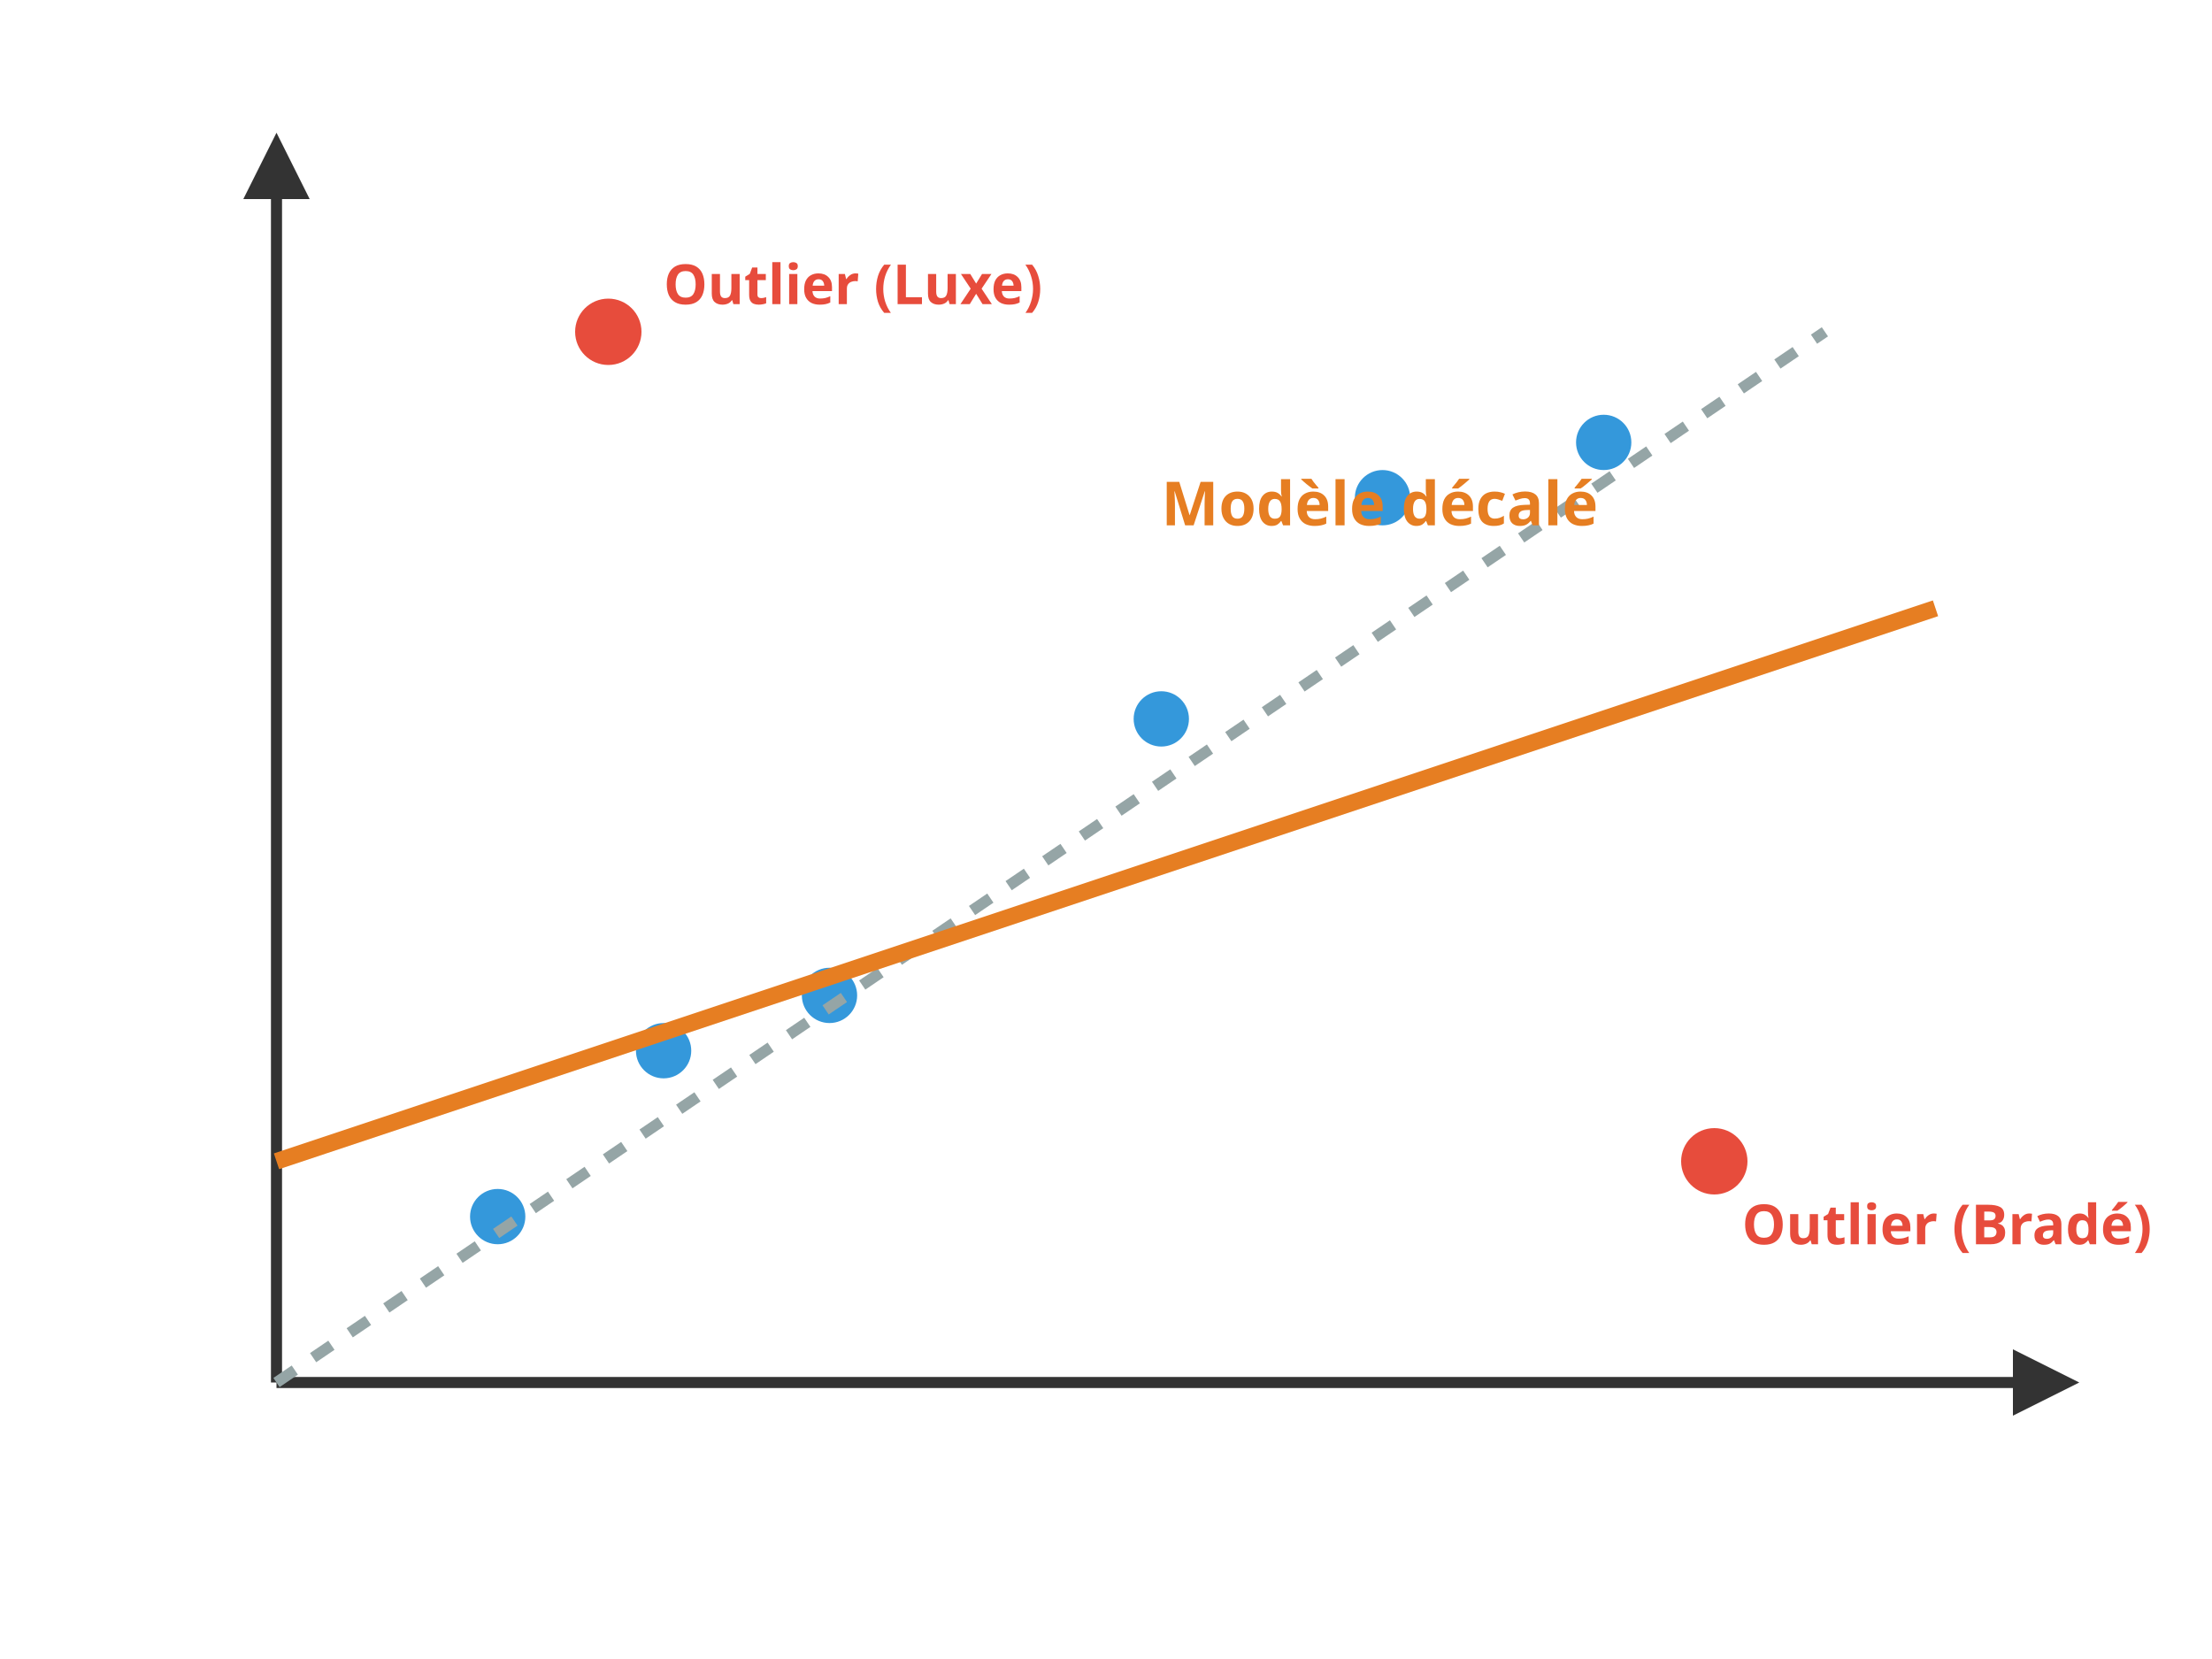
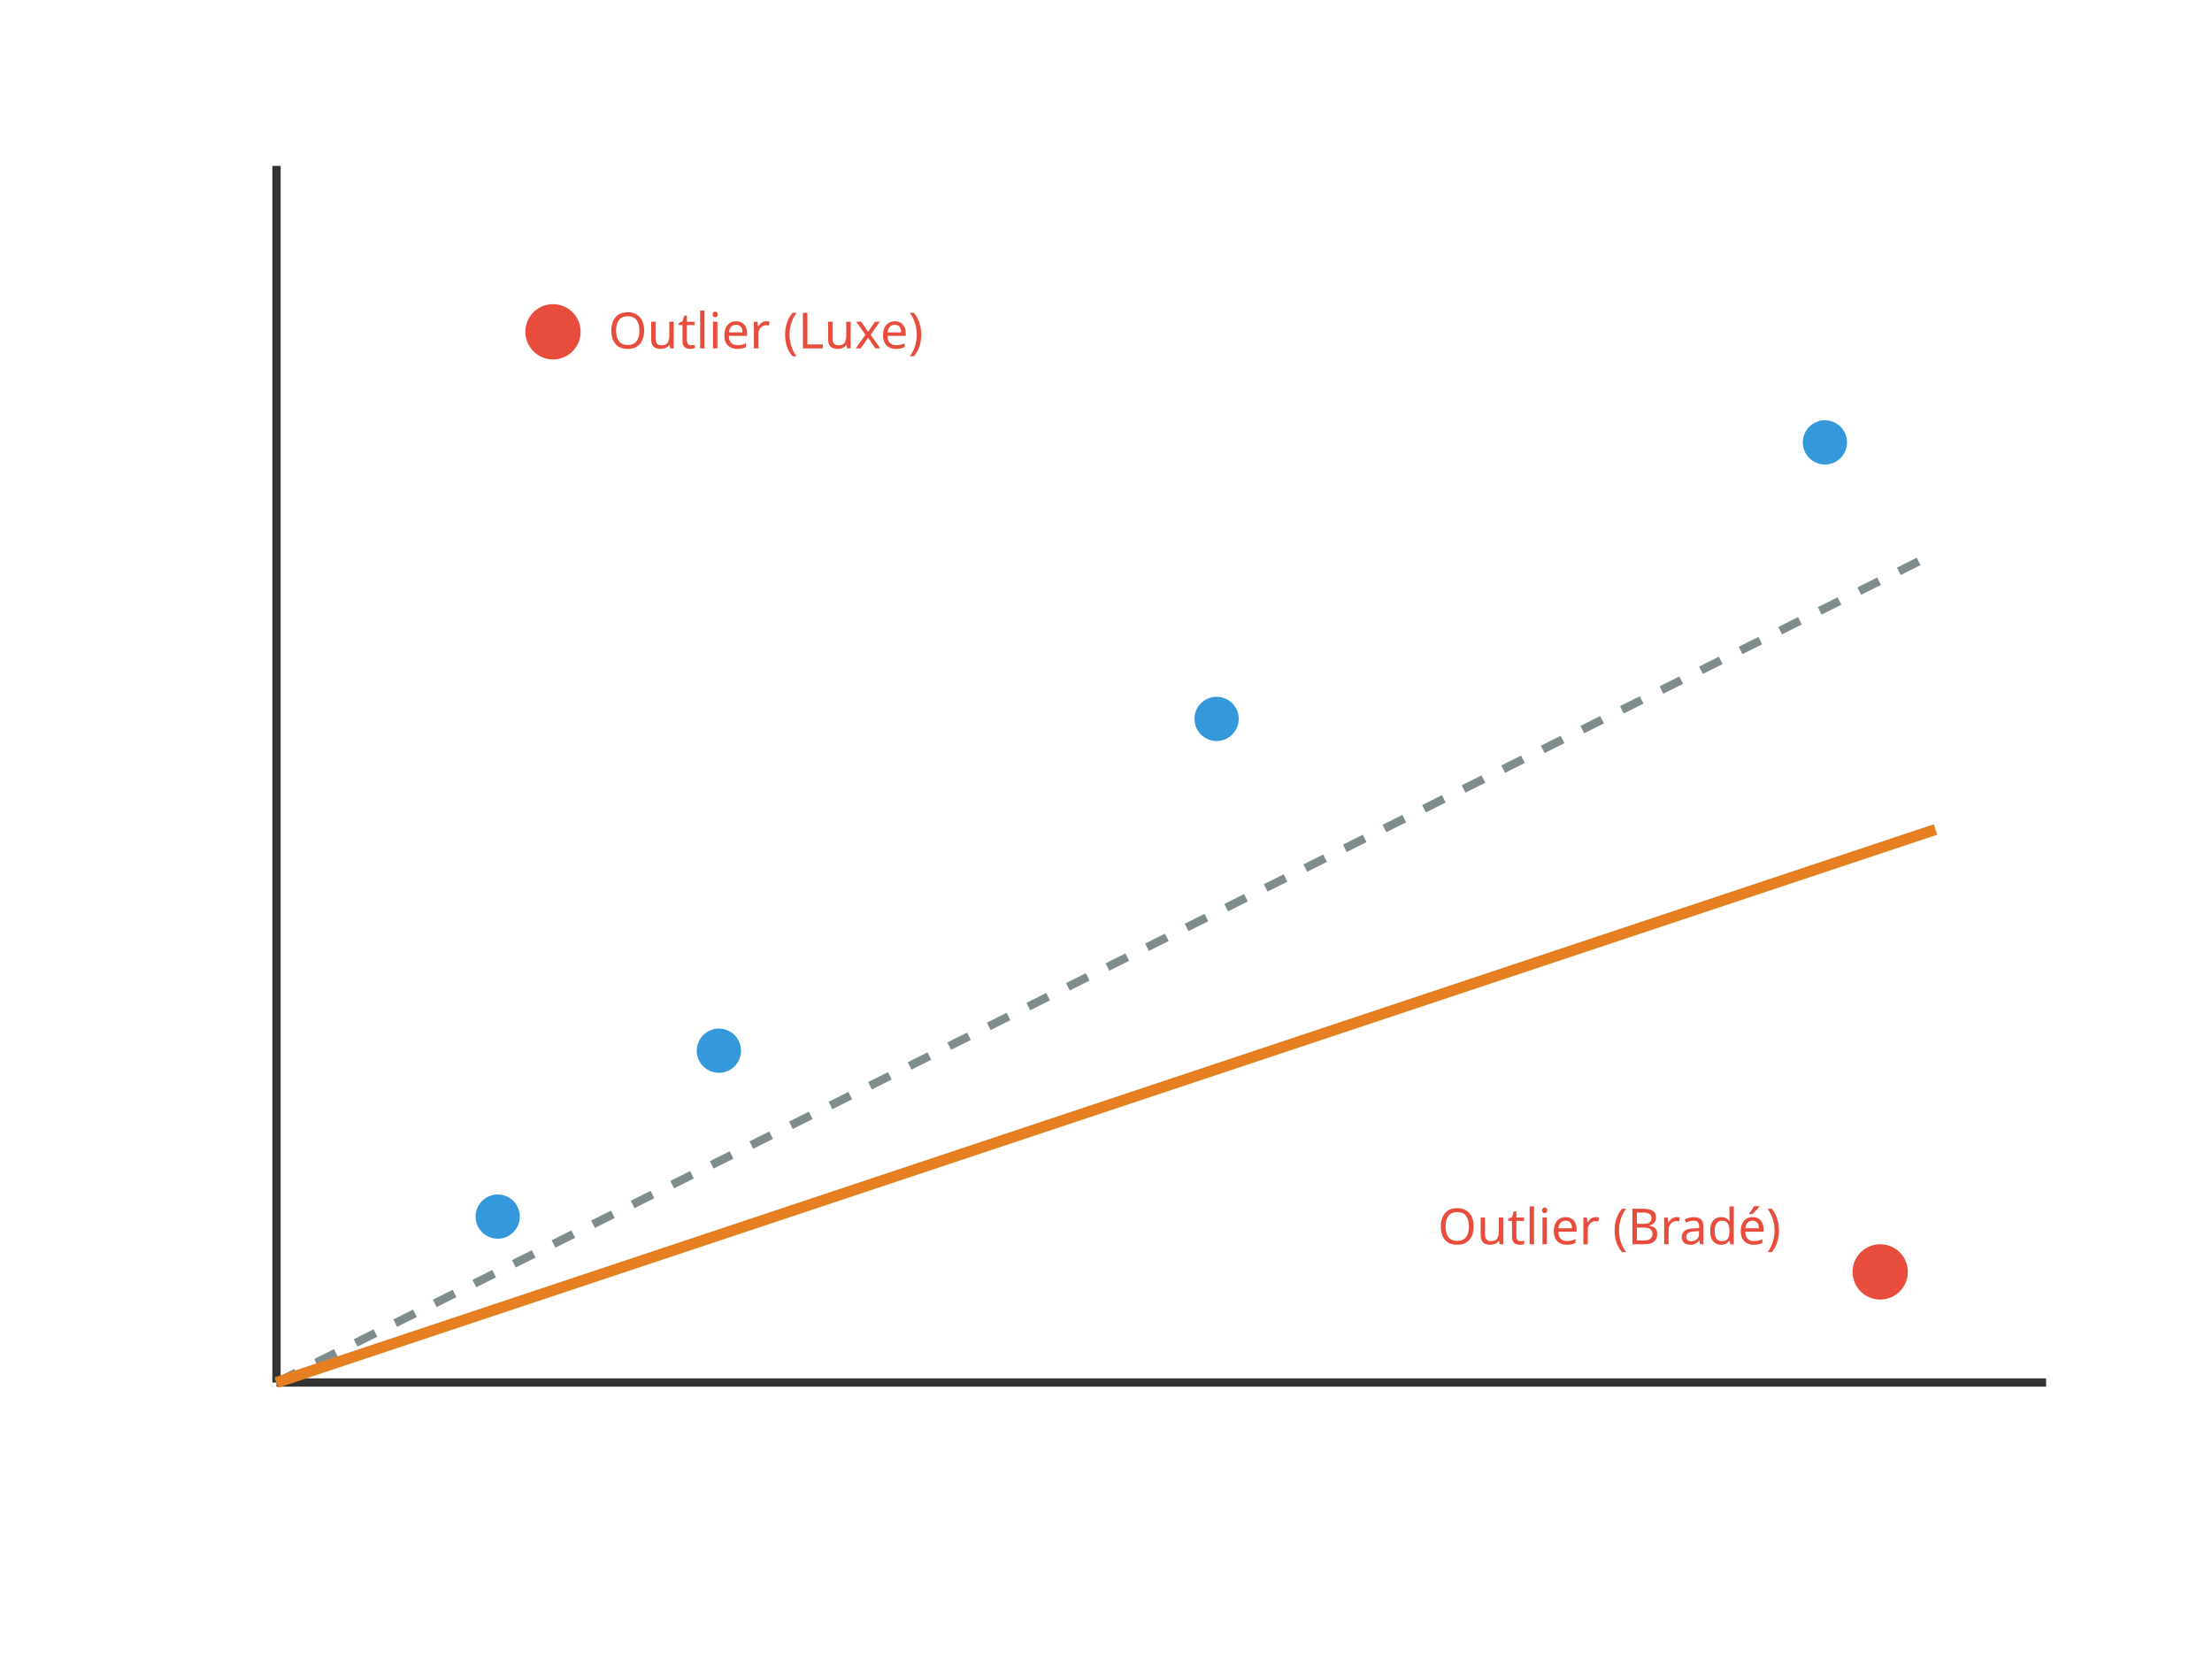
<svg xmlns="http://www.w3.org/2000/svg" viewBox="0 0 400 300" width="100%" height="100%" style="background-color: #fafafa;">
-   <line x1="50" y1="250" x2="370" y2="250" stroke="#333" stroke-width="2" marker-end="url(#arrow)" />
-   <line x1="50" y1="250" x2="50" y2="30" stroke="#333" stroke-width="2" marker-end="url(#arrow)" />
-   <circle cx="90" cy="220" r="5" fill="#3498db" />
-   <circle cx="120" cy="190" r="5" fill="#3498db" />
-   <circle cx="150" cy="180" r="5" fill="#3498db" />
-   <circle cx="210" cy="130" r="5" fill="#3498db" />
-   <circle cx="250" cy="90" r="5" fill="#3498db" />
-   <circle cx="290" cy="80" r="5" fill="#3498db" />
-   <circle cx="110" cy="60" r="6" fill="#e74c3c" />
-   <text x="120" y="55" font-family="sans-serif" font-size="10" fill="#e74c3c" font-weight="bold">Outlier (Luxe)</text>
-   <circle cx="310" cy="210" r="6" fill="#e74c3c" />
-   <text x="315" y="225" font-family="sans-serif" font-size="10" fill="#e74c3c" font-weight="bold">Outlier (Bradé)</text>
-   <line x1="50" y1="250" x2="330" y2="60" stroke="#95a5a6" stroke-width="2" stroke-dasharray="4" />
-   <line x1="50" y1="210" x2="350" y2="110" stroke="#e67e22" stroke-width="3" />
-   <text x="210" y="95" font-family="sans-serif" font-size="11" fill="#e67e22" font-weight="bold">Modèle décalé</text>
-   <defs>
-     <marker id="arrow" viewBox="0 0 10 10" refX="5" refY="5" markerWidth="6" markerHeight="6" orient="auto-start-reverse">
-       <path d="M 0 0 L 10 5 L 0 10 z" fill="#333" />
-     </marker>
-   </defs>
+   <path d="M 50 250 L 370 250 M 50 250 L 50 30" fill="none" stroke="#333" stroke-width="1.5" />
+   <line x1="50" y1="250" x2="350" y2="100" stroke="#7f8c8d" stroke-width="1.5" stroke-dasharray="4" />
+   <line x1="50" y1="250" x2="350" y2="150" stroke="#e67e22" stroke-width="2" />
+   <circle cx="90" cy="220" r="4" fill="#3498db" />
+   <circle cx="130" cy="190" r="4" fill="#3498db" />
+   <circle cx="220" cy="130" r="4" fill="#3498db" />
+   <circle cx="330" cy="80" r="4" fill="#3498db" />
+   <circle cx="100" cy="60" r="5" fill="#e74c3c" />
+   <text x="110" y="63" font-family="sans-serif" font-size="9" fill="#e74c3c">Outlier (Luxe)</text>
+   <circle cx="340" cy="230" r="5" fill="#e74c3c" />
+   <text x="260" y="225" font-family="sans-serif" font-size="9" fill="#e74c3c">Outlier (Bradé)</text>
</svg>
